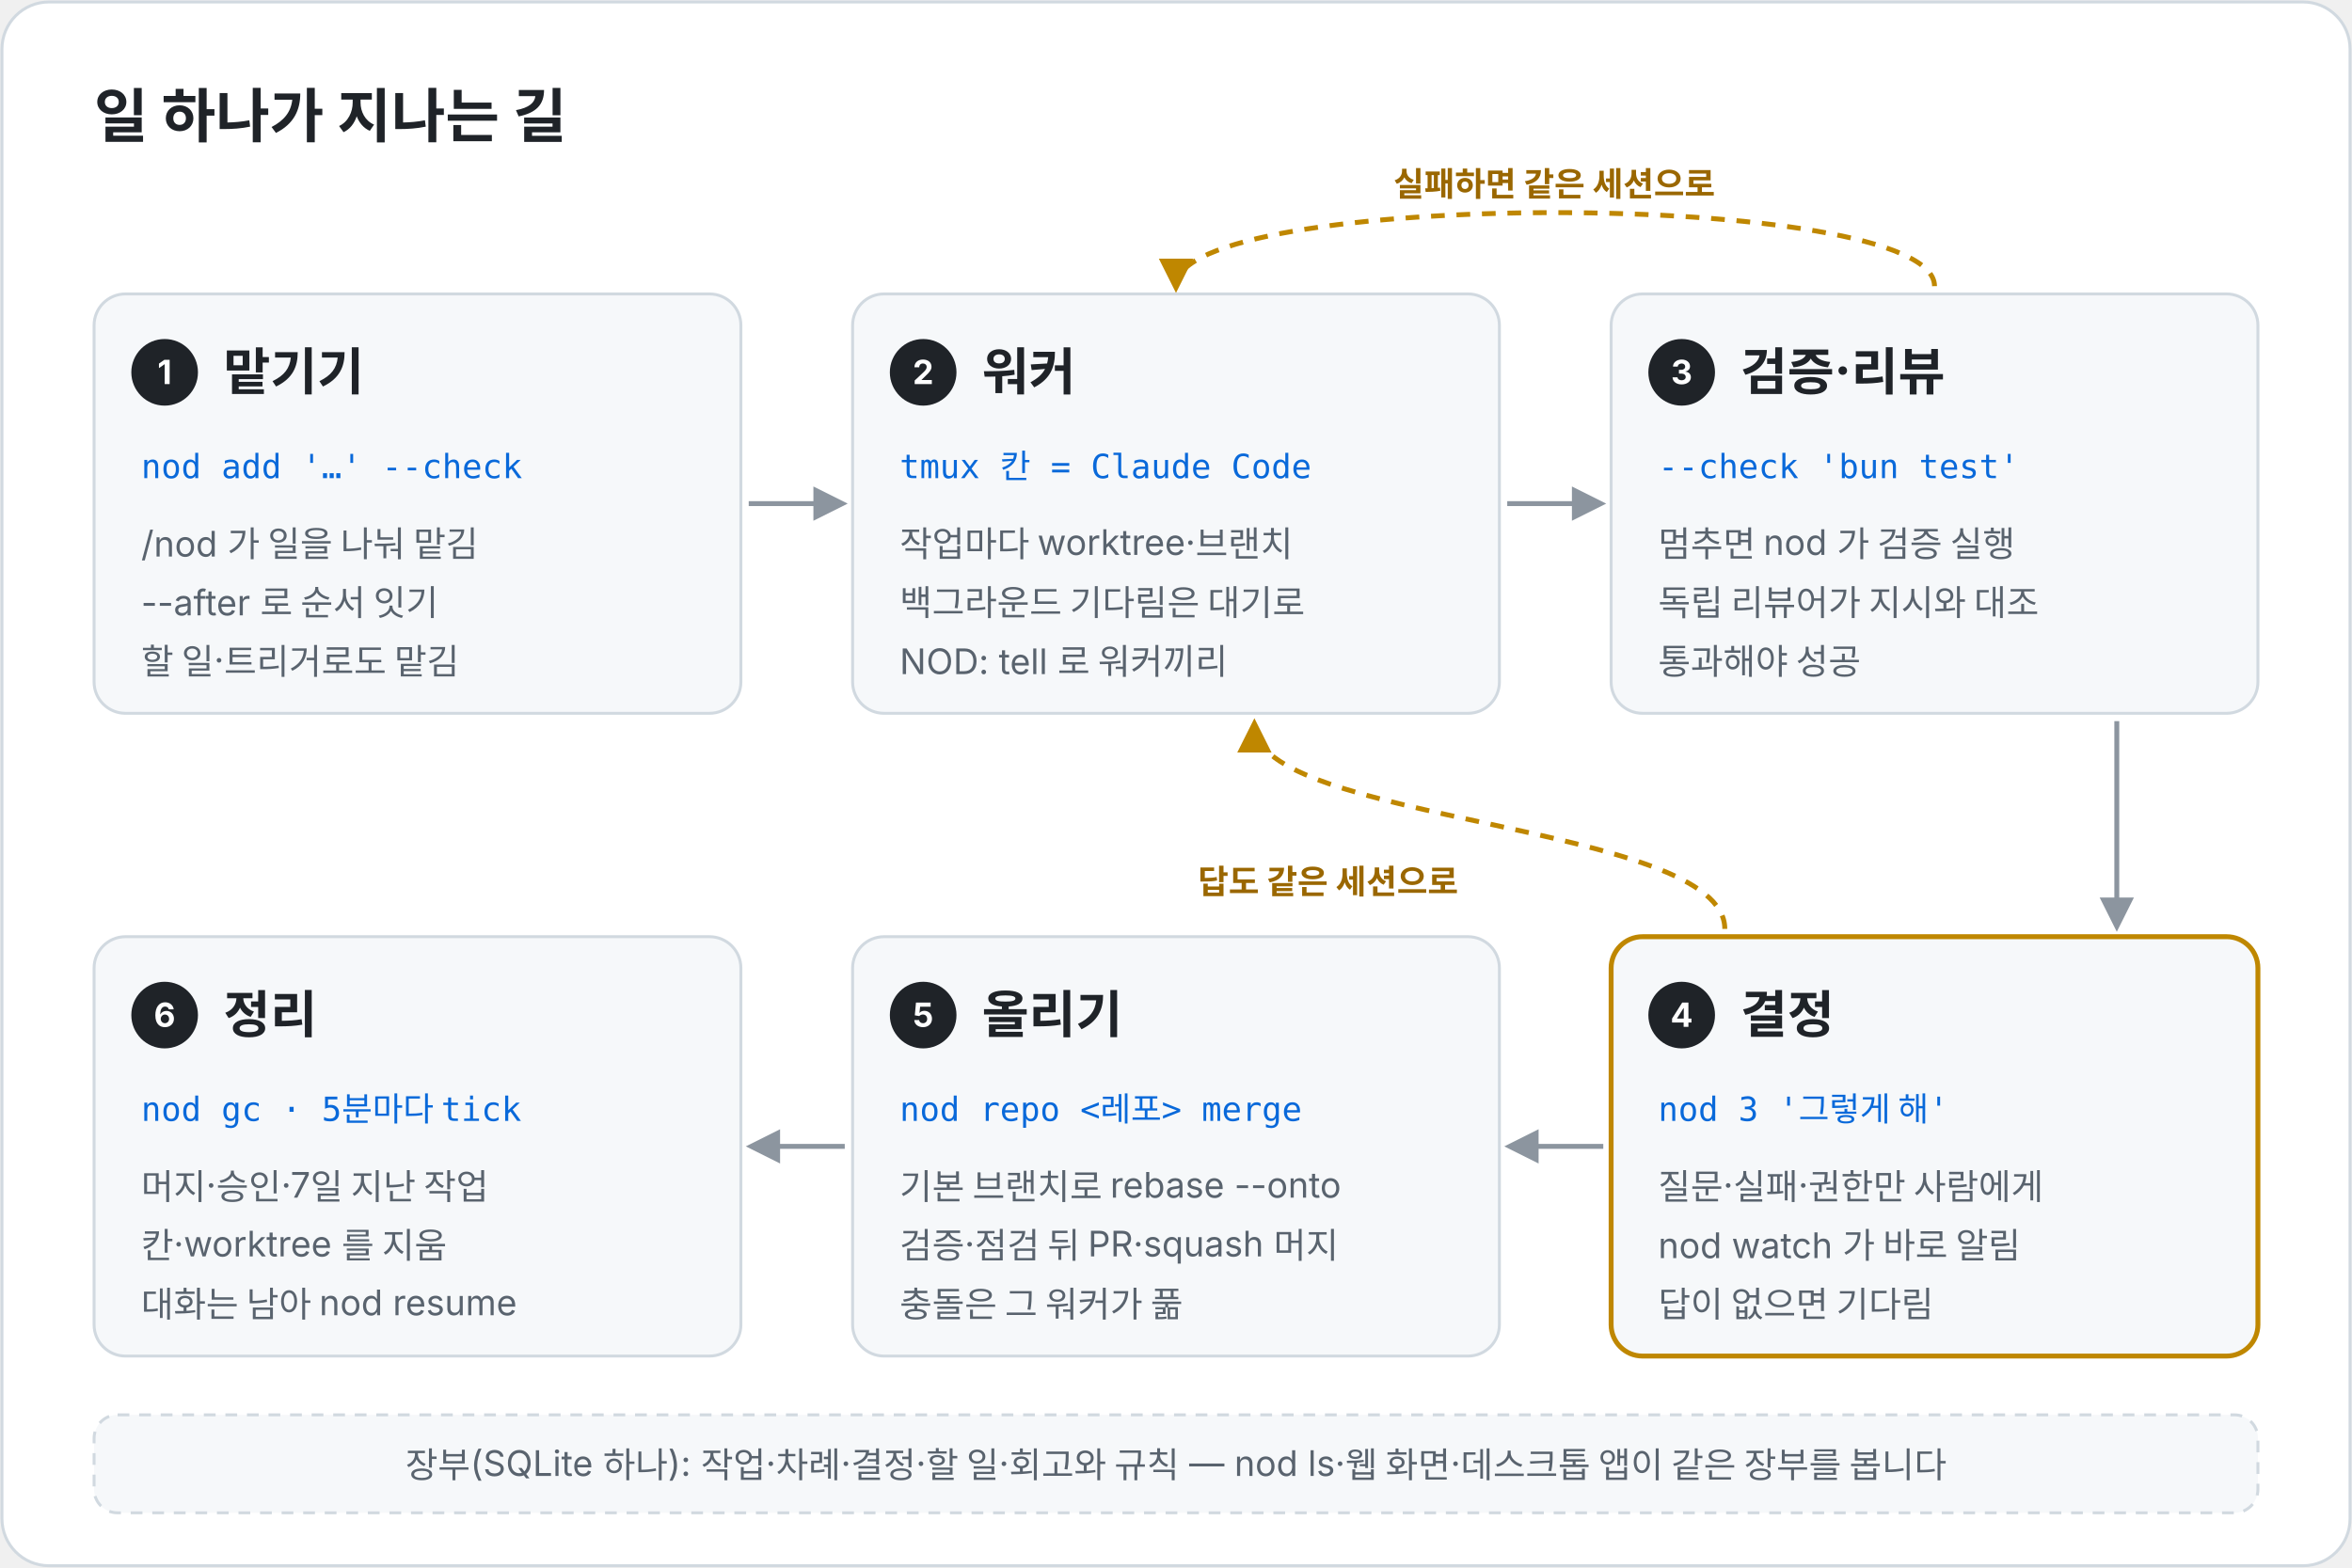
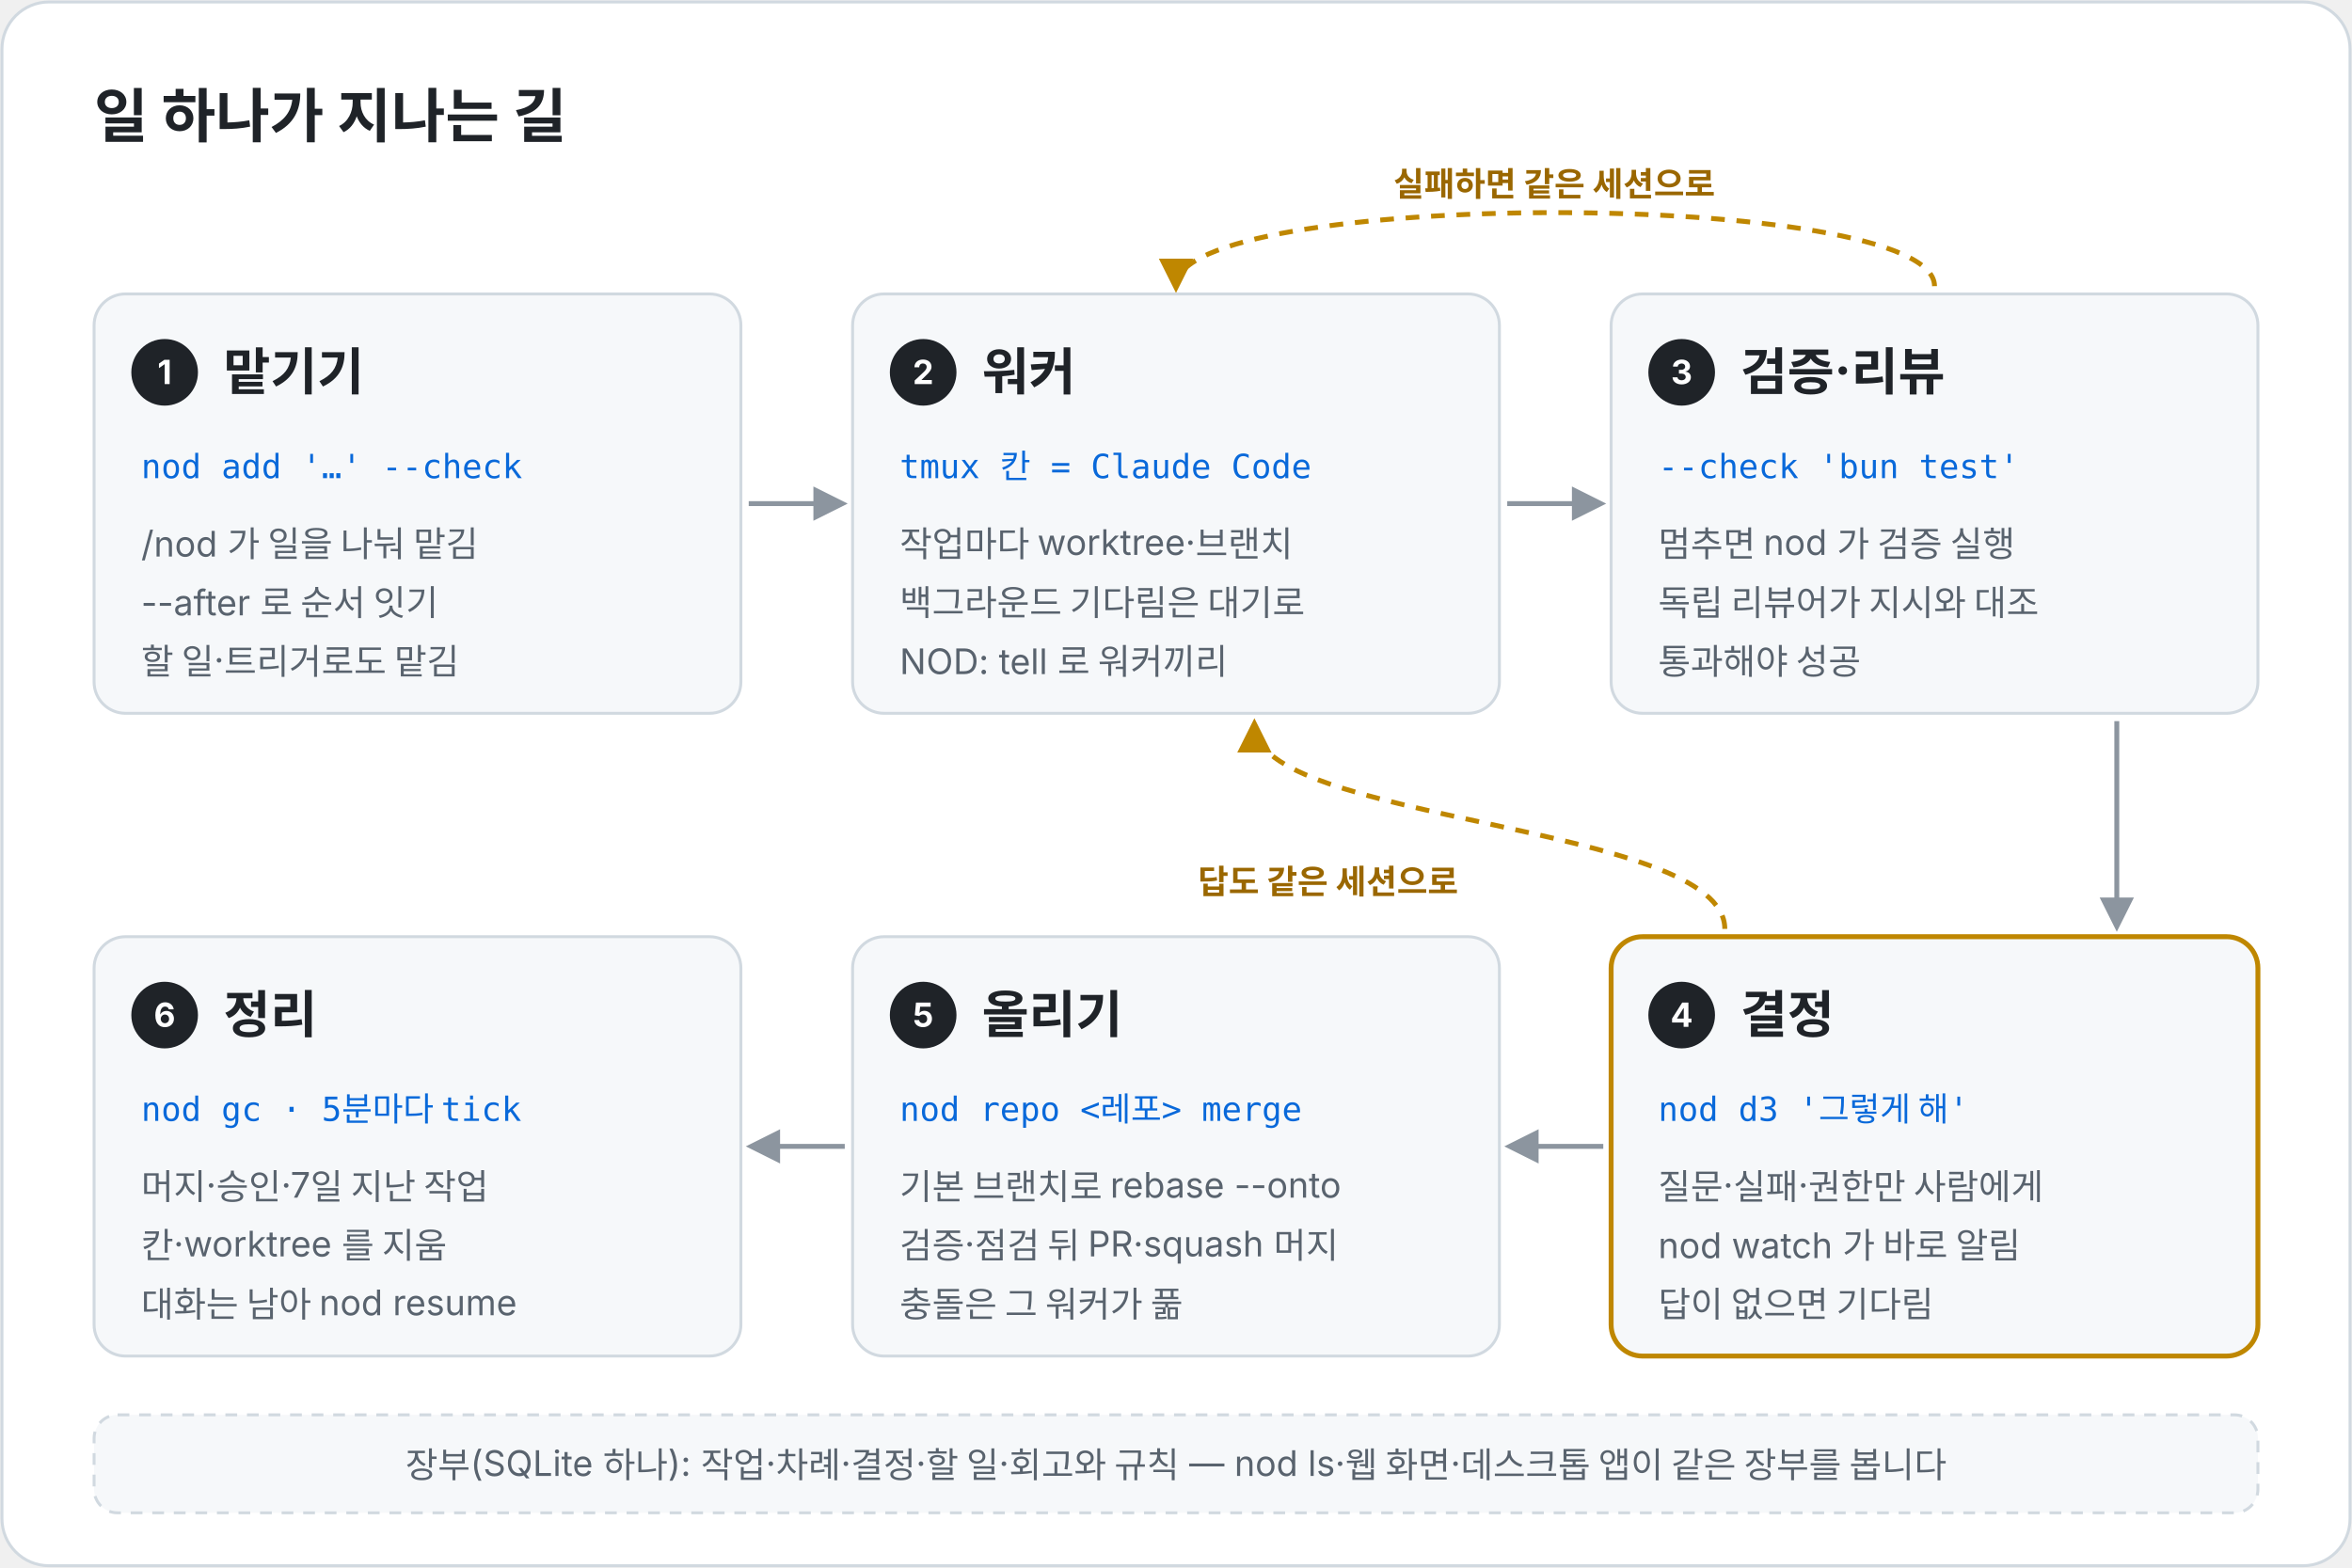
<svg xmlns="http://www.w3.org/2000/svg" viewBox="0 0 1200 800" width="1200" height="800" font-family="-apple-system, BlinkMacSystemFont, 'Apple SD Gothic Neo', 'Noto Sans KR', 'Malgun Gothic', sans-serif">
  <defs>
    <style>
      .bg { fill: #ffffff; stroke: #d1d9e0; }
      .box { fill: #f6f8fa; stroke: #d1d9e0; stroke-width: 1.5; }
      .hot { stroke: #bf8700; stroke-width: 2.5; }
      .t { fill: #1f2328; font-size: 26px; font-weight: 700; }
      .m { fill: #59636e; font-size: 18px; }
      .c { fill: #0969da; font-size: 17px; font-family: ui-monospace, SFMono-Regular, Menlo, Consolas, monospace; }
      .n { fill: #1f2328; }
      .nt { fill: #ffffff; font-size: 17px; font-weight: 700; }
      .a { stroke: #8c959f; stroke-width: 2.5; fill: none; }
      .ah { fill: #8c959f; }
      .loop { stroke: #bf8700; stroke-width: 2.5; fill: none; stroke-dasharray: 7 6; }
      .lh { fill: #bf8700; }
      .lt { fill: #9a6700; font-size: 17px; font-weight: 600; }
      .h { fill: #1f2328; font-size: 30px; font-weight: 700; }
      .ledger { fill: #f6f8fa; stroke: #d1d9e0; stroke-width: 1.5; stroke-dasharray: 6 5; }
      @media (prefers-color-scheme: dark) {
        .bg { fill: #0d1117; stroke: #30363d; }
        .box { fill: #161b22; stroke: #30363d; }
        .hot { stroke: #d29922; }
        .t, .h { fill: #e6edf3; }
        .m { fill: #9198a1; }
        .c { fill: #79c0ff; }
        .n { fill: #e6edf3; }
        .nt { fill: #0d1117; }
        .a { stroke: #6e7681; }
        .ah { fill: #6e7681; }
        .loop { stroke: #d29922; }
        .lh { fill: #d29922; }
        .lt { fill: #e3b341; }
        .ledger { fill: #161b22; stroke: #30363d; }
      }
    </style>
    <marker id="ah" viewBox="0 0 10 10" refX="8" refY="5" markerWidth="7" markerHeight="7" orient="auto-start-reverse">
      <path class="ah" d="M0 0L10 5L0 10z" />
    </marker>
    <marker id="lh" viewBox="0 0 10 10" refX="8" refY="5" markerWidth="7" markerHeight="7" orient="auto-start-reverse">
      <path class="lh" d="M0 0L10 5L0 10z" />
    </marker>
  </defs>
  <rect class="bg" x="1" y="1" width="1198" height="798" rx="24" stroke-width="1.5" />
  <text class="h" x="48" y="70">일 하나가 지나는 길</text>
  <rect class="box" x="48" y="150" width="330" height="214" rx="16" />
  <circle class="n" cx="84" cy="190" r="17" />
  <text class="nt" x="84" y="196" text-anchor="middle">1</text>
  <text class="t" x="114" y="199">맡기기</text>
  <text class="c" x="72" y="244">nod add '…' --check</text>
  <text class="m" x="72" y="284">/nod 가 일을 나눠 맡김</text>
  <text class="m" x="72" y="314">--after 로 순서 잇기</text>
  <text class="m" x="72" y="344">할 일·트리거로도 맡김</text>
  <rect class="box" x="435" y="150" width="330" height="214" rx="16" />
  <circle class="n" cx="471" cy="190" r="17" />
  <text class="nt" x="471" y="196" text-anchor="middle">2</text>
  <text class="t" x="501" y="199">워커</text>
  <text class="c" x="459" y="244">tmux 칸 = Claude Code</text>
  <text class="m" x="459" y="284">작업마다 worktree·브랜치</text>
  <text class="m" x="459" y="314">백그라운드 기다림은 대기로</text>
  <text class="m" x="459" y="344">NOD: tell 로 워커끼리</text>
  <rect class="box" x="822" y="150" width="330" height="214" rx="16" />
  <circle class="n" cx="858" cy="190" r="17" />
  <text class="nt" x="858" y="196" text-anchor="middle">3</text>
  <text class="t" x="888" y="199">검증·리뷰</text>
  <text class="c" x="846" y="244">--check 'bun test'</text>
  <text class="m" x="846" y="284">멈추면 nod 가 검증 실행</text>
  <text class="m" x="846" y="314">독립 리뷰어가 지시와 대조</text>
  <text class="m" x="846" y="344">통과해야 성공</text>
  <rect class="box hot" x="822" y="478" width="330" height="214" rx="16" />
  <circle class="n" cx="858" cy="518" r="17" />
  <text class="nt" x="858" y="524" text-anchor="middle">4</text>
  <text class="t" x="888" y="527">결정</text>
-   <text class="c" x="846" y="572">nod 3 '그렇게 해'</text>
+   <text class="c" x="846" y="572">nod d3 '그렇게 해'</text>
  <text class="m" x="846" y="612">질문·실패·권한만 사람에게</text>
  <text class="m" x="846" y="642">nod watch 가 바로 알림</text>
  <text class="m" x="846" y="672">답이 없으면 기다림</text>
  <rect class="box" x="435" y="478" width="330" height="214" rx="16" />
  <circle class="n" cx="471" cy="518" r="17" />
  <text class="nt" x="471" y="524" text-anchor="middle">5</text>
  <text class="t" x="501" y="527">올리기</text>
  <text class="c" x="459" y="572">nod repo &lt;레포&gt; merge</text>
  <text class="m" x="459" y="612">기본 브랜치로 rebase --onto</text>
  <text class="m" x="459" y="642">검증·점검 뒤 PR·squash 머지</text>
  <text class="m" x="459" y="672">충돌은 그 워커가 풂</text>
  <rect class="box" x="48" y="478" width="330" height="214" rx="16" />
  <circle class="n" cx="84" cy="518" r="17" />
  <text class="nt" x="84" y="524" text-anchor="middle">6</text>
  <text class="t" x="114" y="527">정리</text>
  <text class="c" x="72" y="572">nod gc · 5분마다 tick</text>
  <text class="m" x="72" y="612">머지·승인·7일 지난 작업</text>
  <text class="m" x="72" y="642">칸·worktree 를 지움</text>
  <text class="m" x="72" y="672">대화는 남아 nod resume</text>
  <path class="a" d="M382 257H429" marker-end="url(#ah)" />
  <path class="a" d="M769 257H816" marker-end="url(#ah)" />
  <path class="a" d="M1080 368V472" marker-end="url(#ah)" />
  <path class="a" d="M818 585H771" marker-end="url(#ah)" />
  <path class="a" d="M431 585H384" marker-end="url(#ah)" />
  <path class="loop" d="M987 146C987 96 600 96 600 146" marker-end="url(#lh)" />
  <text class="lt" x="793" y="100" text-anchor="middle">실패하면 같은 세션으로</text>
  <path class="loop" d="M880 474C880 420 640 420 640 370" marker-end="url(#lh)" />
  <text class="lt" x="744" y="456" text-anchor="end">답도 같은 세션으로</text>
  <rect class="ledger" x="48" y="722" width="1104" height="50" rx="12" />
  <text class="m" x="600" y="754" text-anchor="middle">장부(SQLite 하나): 작업·차례·결정·할 일·회고와 규칙 — nod ls·웹 화면·데스크톱 앱이 같은 장부를 봅니다</text>
</svg>
